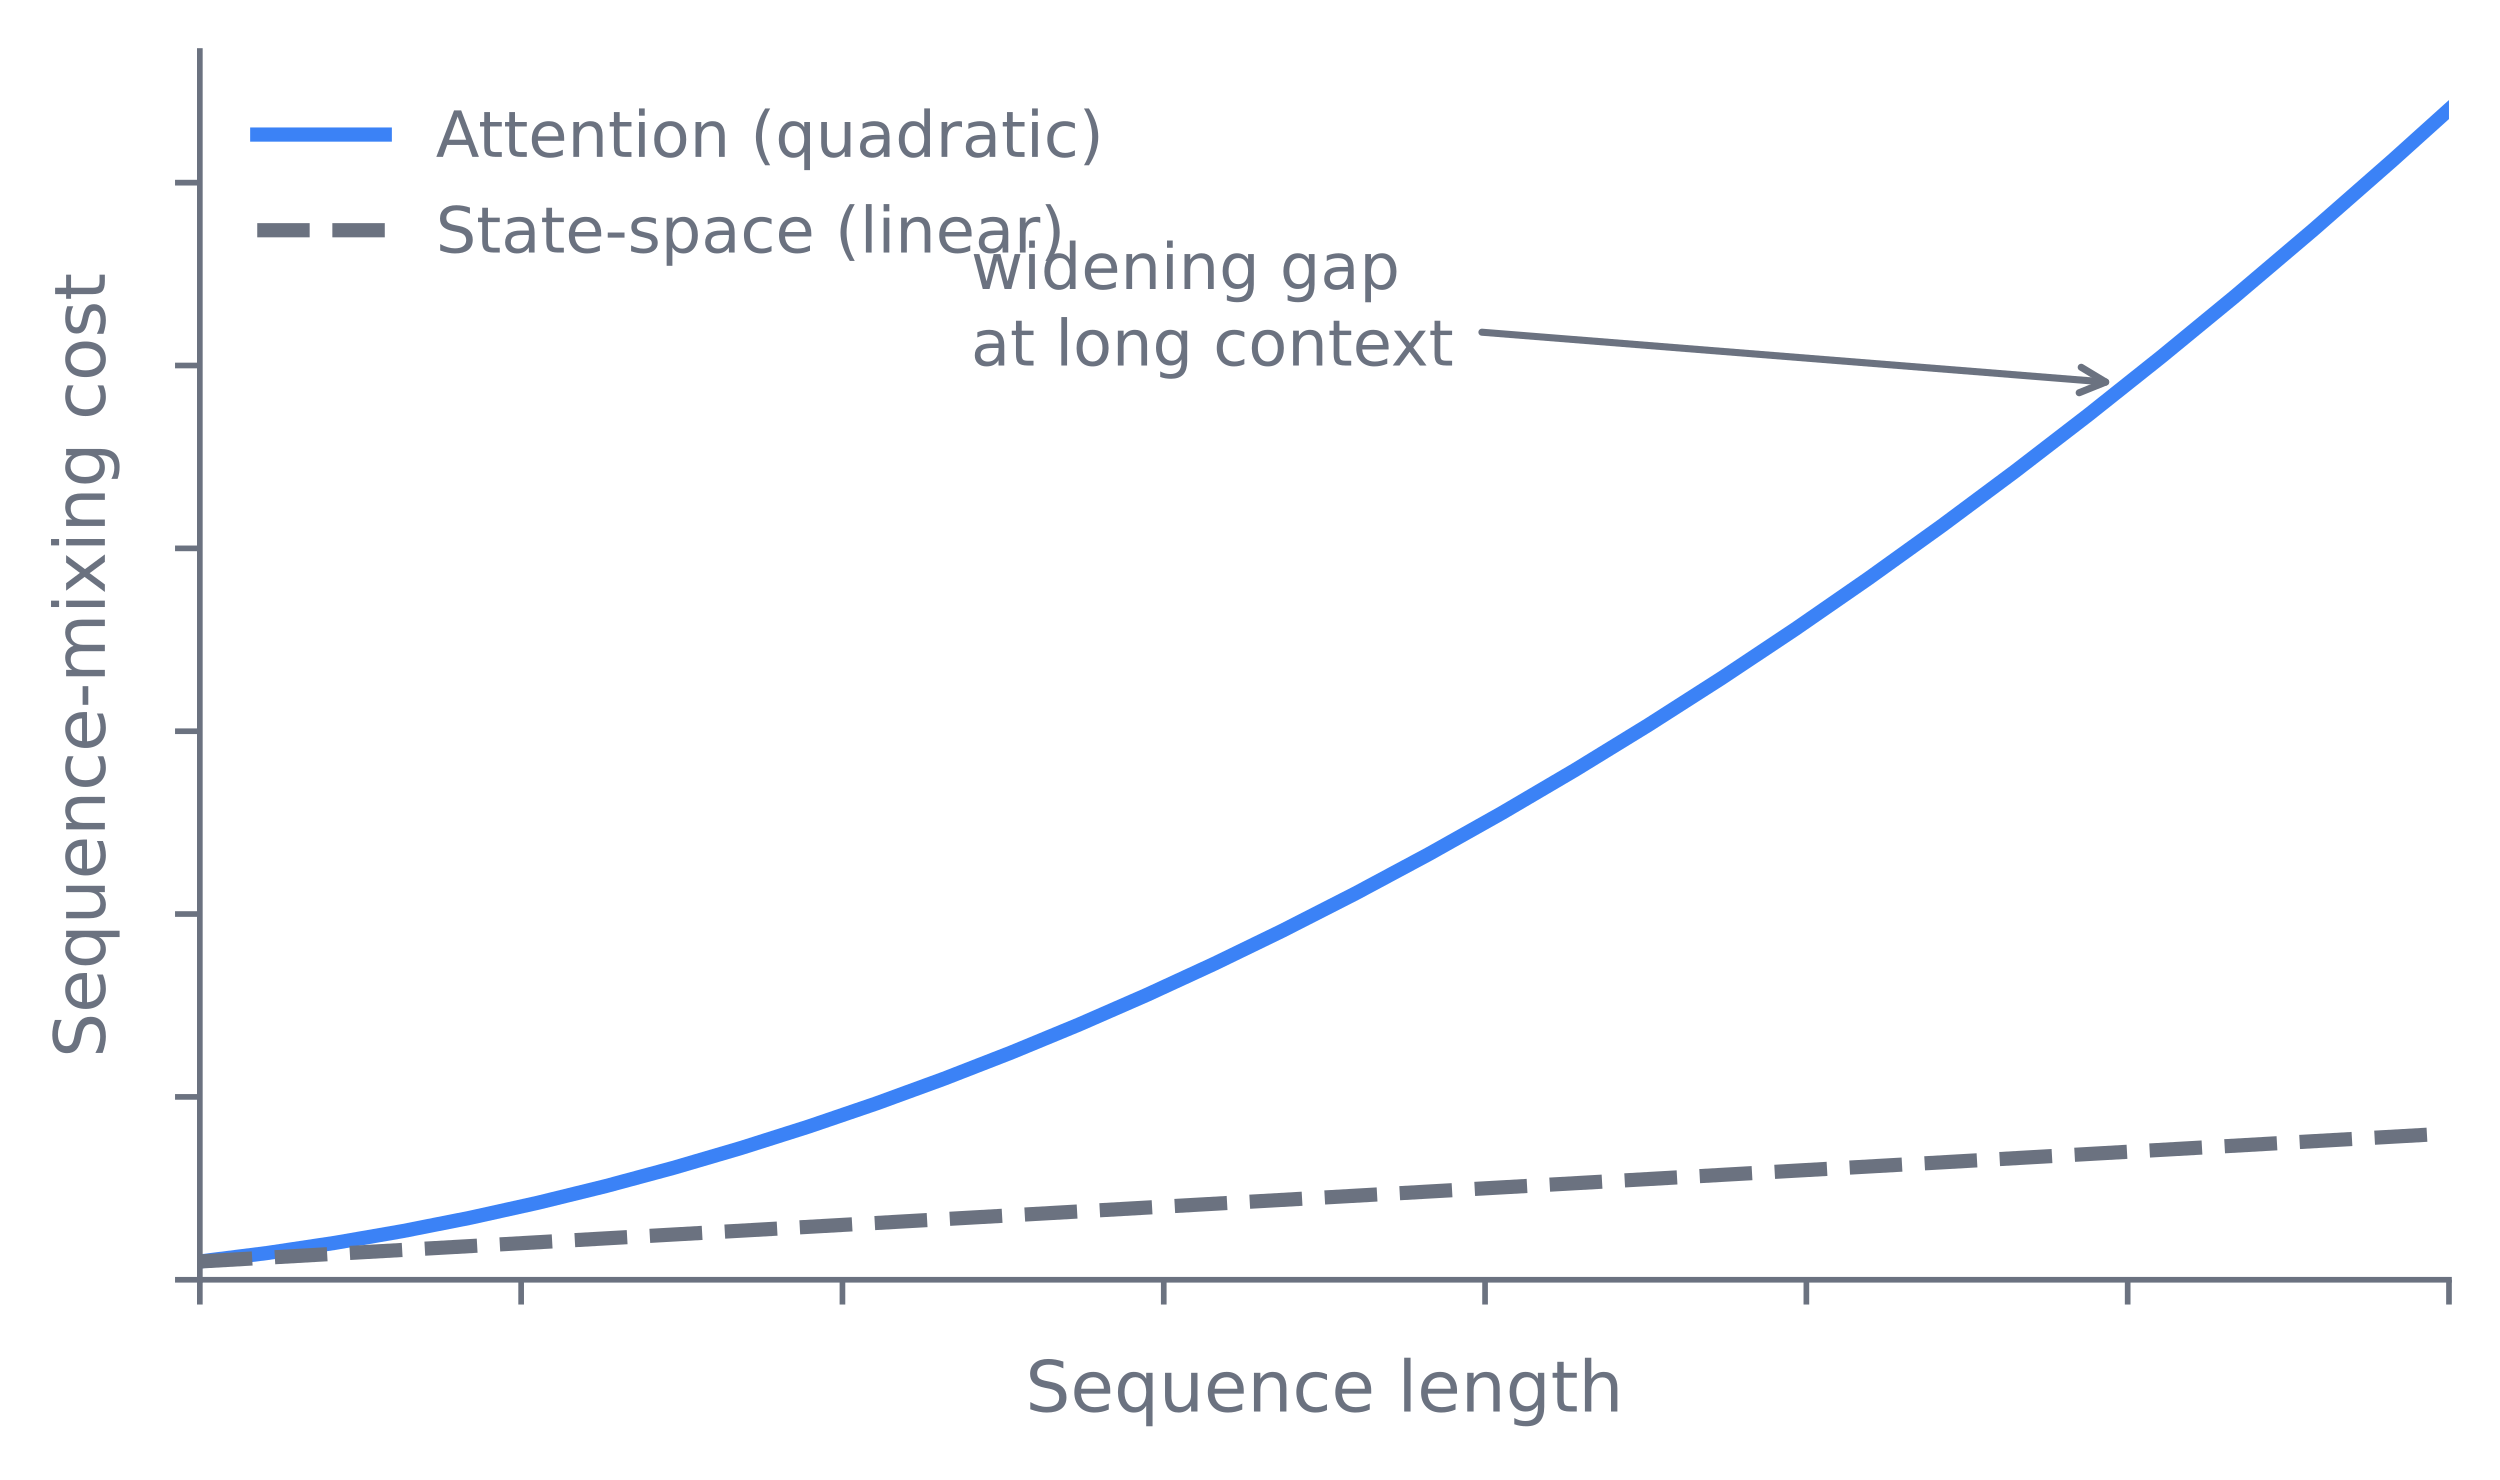
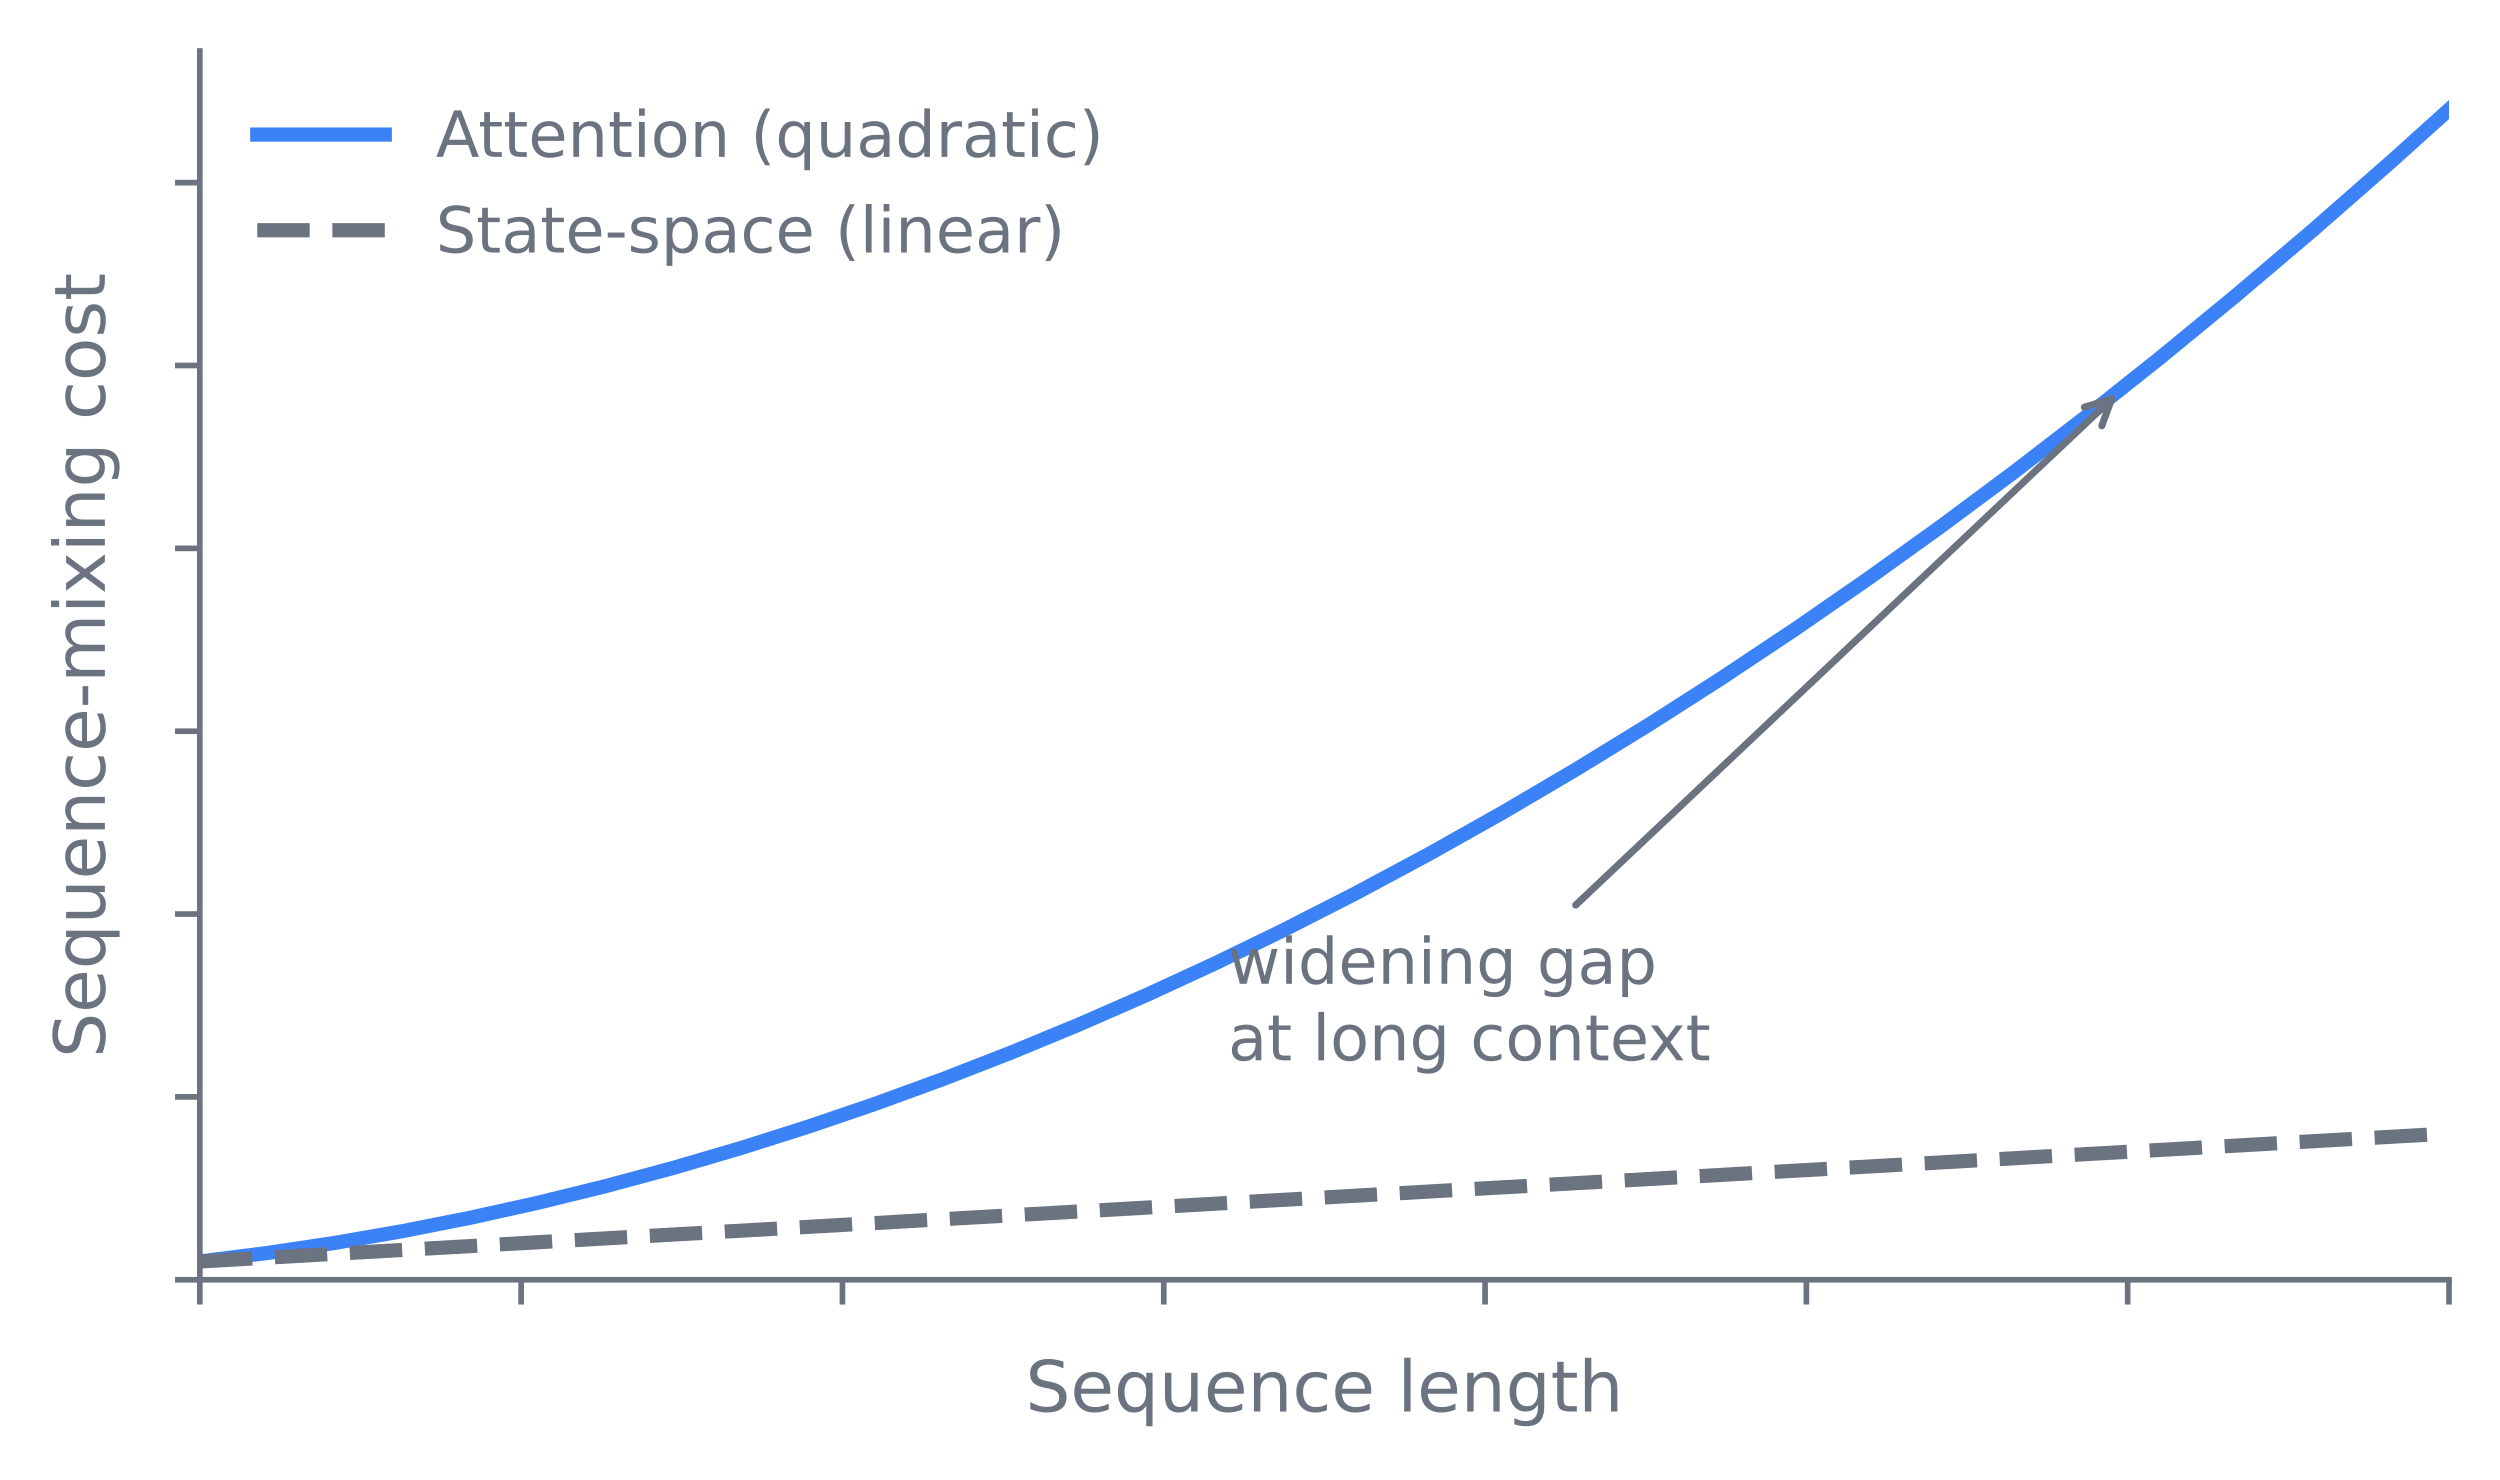
<svg xmlns="http://www.w3.org/2000/svg" xmlns:xlink="http://www.w3.org/1999/xlink" width="352.8pt" height="208.8pt" viewBox="0 0 352.8 208.8" version="1.1">
  <defs>
    <style type="text/css">*{stroke-linejoin: round; stroke-linecap: butt}</style>
  </defs>
  <g id="figure_1">
    <g id="patch_1">
-       <path d="M 0 208.8  L 352.8 208.8  L 352.8 0  L 0 0  L 0 208.8  z " style="fill: none" />
+       <path d="M 0 208.8 L 352.8 208.8 L 352.8 0 L 0 0 L 0 208.8 z " style="fill: none" />
    </g>
    <g id="axes_1">
      <g id="patch_2">
-         <path d="M 28.201 180.599  L 345.6 180.599  L 345.6 7.2  L 28.201 7.2  L 28.201 180.599  z " style="fill: none" />
+         <path d="M 28.201 180.599 L 345.6 180.599 L 345.6 7.2 L 28.201 7.2 L 28.201 180.599 z " style="fill: none" />
      </g>
      <g id="matplotlib.axis_1">
        <g id="xtick_1">
          <g id="line2d_1">
            <defs>
-               <path id="m7ccb821985" d="M 0 0  L 0 3.5  " style="stroke: #6b7280; stroke-width: 0.8" />
+               <path id="m7932ef081e" d="M 0 0 L 0 3.5 " style="stroke: #6b7280; stroke-width: 0.8" />
            </defs>
            <g>
-               <use xlink:href="#m7ccb821985" x="28.201" y="180.599" style="fill: #6b7280; stroke: #6b7280; stroke-width: 0.8" />
+               <use xlink:href="#m7932ef081e" x="28.201" y="180.599" style="fill: #6b7280; stroke: #6b7280; stroke-width: 0.8" />
            </g>
          </g>
        </g>
        <g id="xtick_2">
          <g id="line2d_2">
            <g>
-               <use xlink:href="#m7ccb821985" x="73.544" y="180.599" style="fill: #6b7280; stroke: #6b7280; stroke-width: 0.8" />
+               <use xlink:href="#m7932ef081e" x="73.544" y="180.599" style="fill: #6b7280; stroke: #6b7280; stroke-width: 0.8" />
            </g>
          </g>
        </g>
        <g id="xtick_3">
          <g id="line2d_3">
            <g>
-               <use xlink:href="#m7ccb821985" x="118.886" y="180.599" style="fill: #6b7280; stroke: #6b7280; stroke-width: 0.8" />
+               <use xlink:href="#m7932ef081e" x="118.886" y="180.599" style="fill: #6b7280; stroke: #6b7280; stroke-width: 0.8" />
            </g>
          </g>
        </g>
        <g id="xtick_4">
          <g id="line2d_4">
            <g>
-               <use xlink:href="#m7ccb821985" x="164.229" y="180.599" style="fill: #6b7280; stroke: #6b7280; stroke-width: 0.8" />
+               <use xlink:href="#m7932ef081e" x="164.229" y="180.599" style="fill: #6b7280; stroke: #6b7280; stroke-width: 0.8" />
            </g>
          </g>
        </g>
        <g id="xtick_5">
          <g id="line2d_5">
            <g>
-               <use xlink:href="#m7ccb821985" x="209.572" y="180.599" style="fill: #6b7280; stroke: #6b7280; stroke-width: 0.8" />
+               <use xlink:href="#m7932ef081e" x="209.572" y="180.599" style="fill: #6b7280; stroke: #6b7280; stroke-width: 0.8" />
            </g>
          </g>
        </g>
        <g id="xtick_6">
          <g id="line2d_6">
            <g>
-               <use xlink:href="#m7ccb821985" x="254.915" y="180.599" style="fill: #6b7280; stroke: #6b7280; stroke-width: 0.8" />
+               <use xlink:href="#m7932ef081e" x="254.915" y="180.599" style="fill: #6b7280; stroke: #6b7280; stroke-width: 0.8" />
            </g>
          </g>
        </g>
        <g id="xtick_7">
          <g id="line2d_7">
            <g>
-               <use xlink:href="#m7ccb821985" x="300.257" y="180.599" style="fill: #6b7280; stroke: #6b7280; stroke-width: 0.8" />
+               <use xlink:href="#m7932ef081e" x="300.257" y="180.599" style="fill: #6b7280; stroke: #6b7280; stroke-width: 0.8" />
            </g>
          </g>
        </g>
        <g id="xtick_8">
          <g id="line2d_8">
            <g>
-               <use xlink:href="#m7ccb821985" x="345.6" y="180.599" style="fill: #6b7280; stroke: #6b7280; stroke-width: 0.8" />
+               <use xlink:href="#m7932ef081e" x="345.6" y="180.599" style="fill: #6b7280; stroke: #6b7280; stroke-width: 0.8" />
            </g>
          </g>
        </g>
        <g id="text_1">
-           <g style="fill: #6b7280" transform="translate(144.709 199.1977) scale(0.1 -0.1)">
-             <defs>
-               <path id="DejaVuSans-36" d="M 3425 4513  L 3425 3897  Q 3066 4069 2747 4153  Q 2428 4238 2131 4238  Q 1616 4238 1336 4038  Q 1056 3838 1056 3469  Q 1056 3159 1242 3001  Q 1428 2844 1947 2747  L 2328 2669  Q 3034 2534 3370 2195  Q 3706 1856 3706 1288  Q 3706 609 3251 259  Q 2797 -91 1919 -91  Q 1588 -91 1214 -16  Q 841 59 441 206  L 441 856  Q 825 641 1194 531  Q 1563 422 1919 422  Q 2459 422 2753 634  Q 3047 847 3047 1241  Q 3047 1584 2836 1778  Q 2625 1972 2144 2069  L 1759 2144  Q 1053 2284 737 2584  Q 422 2884 422 3419  Q 422 4038 858 4394  Q 1294 4750 2059 4750  Q 2388 4750 2728 4690  Q 3069 4631 3425 4513  z " transform="scale(0.015625)" />
-               <path id="DejaVuSans-48" d="M 3597 1894  L 3597 1613  L 953 1613  Q 991 1019 1311 708  Q 1631 397 2203 397  Q 2534 397 2845 478  Q 3156 559 3463 722  L 3463 178  Q 3153 47 2828 -22  Q 2503 -91 2169 -91  Q 1331 -91 842 396  Q 353 884 353 1716  Q 353 2575 817 3079  Q 1281 3584 2069 3584  Q 2775 3584 3186 3129  Q 3597 2675 3597 1894  z M 3022 2063  Q 3016 2534 2758 2815  Q 2500 3097 2075 3097  Q 1594 3097 1305 2825  Q 1016 2553 972 2059  L 3022 2063  z " transform="scale(0.015625)" />
-               <path id="DejaVuSans-54" d="M 947 1747  Q 947 1113 1208 752  Q 1469 391 1925 391  Q 2381 391 2643 752  Q 2906 1113 2906 1747  Q 2906 2381 2643 2742  Q 2381 3103 1925 3103  Q 1469 3103 1208 2742  Q 947 2381 947 1747  z M 2906 525  Q 2725 213 2448 61  Q 2172 -91 1784 -91  Q 1150 -91 751 415  Q 353 922 353 1747  Q 353 2572 751 3078  Q 1150 3584 1784 3584  Q 2172 3584 2448 3432  Q 2725 3281 2906 2969  L 2906 3500  L 3481 3500  L 3481 -1331  L 2906 -1331  L 2906 525  z " transform="scale(0.015625)" />
-               <path id="DejaVuSans-58" d="M 544 1381  L 544 3500  L 1119 3500  L 1119 1403  Q 1119 906 1312 657  Q 1506 409 1894 409  Q 2359 409 2629 706  Q 2900 1003 2900 1516  L 2900 3500  L 3475 3500  L 3475 0  L 2900 0  L 2900 538  Q 2691 219 2414 64  Q 2138 -91 1772 -91  Q 1169 -91 856 284  Q 544 659 544 1381  z M 1991 3584  L 1991 3584  z " transform="scale(0.015625)" />
-               <path id="DejaVuSans-51" d="M 3513 2113  L 3513 0  L 2938 0  L 2938 2094  Q 2938 2591 2744 2837  Q 2550 3084 2163 3084  Q 1697 3084 1428 2787  Q 1159 2491 1159 1978  L 1159 0  L 581 0  L 581 3500  L 1159 3500  L 1159 2956  Q 1366 3272 1645 3428  Q 1925 3584 2291 3584  Q 2894 3584 3203 3211  Q 3513 2838 3513 2113  z " transform="scale(0.015625)" />
-               <path id="DejaVuSans-46" d="M 3122 3366  L 3122 2828  Q 2878 2963 2633 3030  Q 2388 3097 2138 3097  Q 1578 3097 1268 2742  Q 959 2388 959 1747  Q 959 1106 1268 751  Q 1578 397 2138 397  Q 2388 397 2633 464  Q 2878 531 3122 666  L 3122 134  Q 2881 22 2623 -34  Q 2366 -91 2075 -91  Q 1284 -91 818 406  Q 353 903 353 1747  Q 353 2603 823 3093  Q 1294 3584 2113 3584  Q 2378 3584 2631 3529  Q 2884 3475 3122 3366  z " transform="scale(0.015625)" />
-               <path id="DejaVuSans-3" transform="scale(0.015625)" />
-               <path id="DejaVuSans-4f" d="M 603 4863  L 1178 4863  L 1178 0  L 603 0  L 603 4863  z " transform="scale(0.015625)" />
-               <path id="DejaVuSans-4a" d="M 2906 1791  Q 2906 2416 2648 2759  Q 2391 3103 1925 3103  Q 1463 3103 1205 2759  Q 947 2416 947 1791  Q 947 1169 1205 825  Q 1463 481 1925 481  Q 2391 481 2648 825  Q 2906 1169 2906 1791  z M 3481 434  Q 3481 -459 3084 -895  Q 2688 -1331 1869 -1331  Q 1566 -1331 1297 -1286  Q 1028 -1241 775 -1147  L 775 -588  Q 1028 -725 1275 -790  Q 1522 -856 1778 -856  Q 2344 -856 2625 -561  Q 2906 -266 2906 331  L 2906 616  Q 2728 306 2450 153  Q 2172 0 1784 0  Q 1141 0 747 490  Q 353 981 353 1791  Q 353 2603 747 3093  Q 1141 3584 1784 3584  Q 2172 3584 2450 3431  Q 2728 3278 2906 2969  L 2906 3500  L 3481 3500  L 3481 434  z " transform="scale(0.015625)" />
-               <path id="DejaVuSans-57" d="M 1172 4494  L 1172 3500  L 2356 3500  L 2356 3053  L 1172 3053  L 1172 1153  Q 1172 725 1289 603  Q 1406 481 1766 481  L 2356 481  L 2356 0  L 1766 0  Q 1100 0 847 248  Q 594 497 594 1153  L 594 3053  L 172 3053  L 172 3500  L 594 3500  L 594 4494  L 1172 4494  z " transform="scale(0.015625)" />
-               <path id="DejaVuSans-4b" d="M 3513 2113  L 3513 0  L 2938 0  L 2938 2094  Q 2938 2591 2744 2837  Q 2550 3084 2163 3084  Q 1697 3084 1428 2787  Q 1159 2491 1159 1978  L 1159 0  L 581 0  L 581 4863  L 1159 4863  L 1159 2956  Q 1366 3272 1645 3428  Q 1925 3584 2291 3584  Q 2894 3584 3203 3211  Q 3513 2838 3513 2113  z " transform="scale(0.015625)" />
-             </defs>
-             <use xlink:href="#DejaVuSans-36" />
-             <use xlink:href="#DejaVuSans-48" transform="translate(63.48438 0)" />
-             <use xlink:href="#DejaVuSans-54" transform="translate(125.0156 0)" />
-             <use xlink:href="#DejaVuSans-58" transform="translate(188.5 0)" />
-             <use xlink:href="#DejaVuSans-48" transform="translate(251.875 0)" />
-             <use xlink:href="#DejaVuSans-51" transform="translate(313.4062 0)" />
-             <use xlink:href="#DejaVuSans-46" transform="translate(376.7812 0)" />
-             <use xlink:href="#DejaVuSans-48" transform="translate(431.7656 0)" />
-             <use xlink:href="#DejaVuSans-3" transform="translate(493.2969 0)" />
-             <use xlink:href="#DejaVuSans-4f" transform="translate(525.0781 0)" />
-             <use xlink:href="#DejaVuSans-48" transform="translate(552.8594 0)" />
-             <use xlink:href="#DejaVuSans-51" transform="translate(614.3906 0)" />
-             <use xlink:href="#DejaVuSans-4a" transform="translate(677.7656 0)" />
-             <use xlink:href="#DejaVuSans-57" transform="translate(741.25 0)" />
-             <use xlink:href="#DejaVuSans-4b" transform="translate(780.4531 0)" />
-           </g>
+           <text style="font-size: 10px; font-family: 'DejaVu Sans', 'Bitstream Vera Sans', 'Computer Modern Sans Serif', 'Lucida Grande', 'Verdana', 'Geneva', 'Lucid', 'Arial', 'Helvetica', 'Avant Garde', sans-serif; text-anchor: middle; fill: #6b7280" x="186.9" y="199.198" transform="rotate(-0 186.9004 199.1977)">Sequence length</text>
        </g>
      </g>
      <g id="matplotlib.axis_2">
        <g id="ytick_1">
          <g id="line2d_9">
            <defs>
-               <path id="md7486929c5" d="M 0 0  L -3.5 0  " style="stroke: #6b7280; stroke-width: 0.8" />
+               <path id="mbbc7bc3b9c" d="M 0 0 L -3.5 0 " style="stroke: #6b7280; stroke-width: 0.8" />
            </defs>
            <g>
-               <use xlink:href="#md7486929c5" x="28.201" y="180.599" style="fill: #6b7280; stroke: #6b7280; stroke-width: 0.8" />
+               <use xlink:href="#mbbc7bc3b9c" x="28.201" y="180.599" style="fill: #6b7280; stroke: #6b7280; stroke-width: 0.8" />
            </g>
          </g>
        </g>
        <g id="ytick_2">
          <g id="line2d_10">
            <g>
-               <use xlink:href="#md7486929c5" x="28.201" y="154.796" style="fill: #6b7280; stroke: #6b7280; stroke-width: 0.8" />
+               <use xlink:href="#mbbc7bc3b9c" x="28.201" y="154.796" style="fill: #6b7280; stroke: #6b7280; stroke-width: 0.8" />
            </g>
          </g>
        </g>
        <g id="ytick_3">
          <g id="line2d_11">
            <g>
-               <use xlink:href="#md7486929c5" x="28.201" y="128.992" style="fill: #6b7280; stroke: #6b7280; stroke-width: 0.8" />
+               <use xlink:href="#mbbc7bc3b9c" x="28.201" y="128.992" style="fill: #6b7280; stroke: #6b7280; stroke-width: 0.8" />
            </g>
          </g>
        </g>
        <g id="ytick_4">
          <g id="line2d_12">
            <g>
-               <use xlink:href="#md7486929c5" x="28.201" y="103.189" style="fill: #6b7280; stroke: #6b7280; stroke-width: 0.8" />
+               <use xlink:href="#mbbc7bc3b9c" x="28.201" y="103.189" style="fill: #6b7280; stroke: #6b7280; stroke-width: 0.8" />
            </g>
          </g>
        </g>
        <g id="ytick_5">
          <g id="line2d_13">
            <g>
-               <use xlink:href="#md7486929c5" x="28.201" y="77.385" style="fill: #6b7280; stroke: #6b7280; stroke-width: 0.8" />
+               <use xlink:href="#mbbc7bc3b9c" x="28.201" y="77.385" style="fill: #6b7280; stroke: #6b7280; stroke-width: 0.8" />
            </g>
          </g>
        </g>
        <g id="ytick_6">
          <g id="line2d_14">
            <g>
-               <use xlink:href="#md7486929c5" x="28.201" y="51.582" style="fill: #6b7280; stroke: #6b7280; stroke-width: 0.8" />
+               <use xlink:href="#mbbc7bc3b9c" x="28.201" y="51.582" style="fill: #6b7280; stroke: #6b7280; stroke-width: 0.8" />
            </g>
          </g>
        </g>
        <g id="ytick_7">
          <g id="line2d_15">
            <g>
-               <use xlink:href="#md7486929c5" x="28.201" y="25.778" style="fill: #6b7280; stroke: #6b7280; stroke-width: 0.8" />
+               <use xlink:href="#mbbc7bc3b9c" x="28.201" y="25.778" style="fill: #6b7280; stroke: #6b7280; stroke-width: 0.8" />
            </g>
          </g>
        </g>
        <g id="text_2">
-           <g style="fill: #6b7280" transform="translate(14.79844 149.2816) rotate(-90) scale(0.1 -0.1)">
-             <defs>
-               <path id="DejaVuSans-10" d="M 313 2009  L 1997 2009  L 1997 1497  L 313 1497  L 313 2009  z " transform="scale(0.015625)" />
-               <path id="DejaVuSans-50" d="M 3328 2828  Q 3544 3216 3844 3400  Q 4144 3584 4550 3584  Q 5097 3584 5394 3201  Q 5691 2819 5691 2113  L 5691 0  L 5113 0  L 5113 2094  Q 5113 2597 4934 2840  Q 4756 3084 4391 3084  Q 3944 3084 3684 2787  Q 3425 2491 3425 1978  L 3425 0  L 2847 0  L 2847 2094  Q 2847 2600 2669 2842  Q 2491 3084 2119 3084  Q 1678 3084 1418 2786  Q 1159 2488 1159 1978  L 1159 0  L 581 0  L 581 3500  L 1159 3500  L 1159 2956  Q 1356 3278 1631 3431  Q 1906 3584 2284 3584  Q 2666 3584 2933 3390  Q 3200 3197 3328 2828  z " transform="scale(0.015625)" />
-               <path id="DejaVuSans-4c" d="M 603 3500  L 1178 3500  L 1178 0  L 603 0  L 603 3500  z M 603 4863  L 1178 4863  L 1178 4134  L 603 4134  L 603 4863  z " transform="scale(0.015625)" />
-               <path id="DejaVuSans-5b" d="M 3513 3500  L 2247 1797  L 3578 0  L 2900 0  L 1881 1375  L 863 0  L 184 0  L 1544 1831  L 300 3500  L 978 3500  L 1906 2253  L 2834 3500  L 3513 3500  z " transform="scale(0.015625)" />
-               <path id="DejaVuSans-52" d="M 1959 3097  Q 1497 3097 1228 2736  Q 959 2375 959 1747  Q 959 1119 1226 758  Q 1494 397 1959 397  Q 2419 397 2687 759  Q 2956 1122 2956 1747  Q 2956 2369 2687 2733  Q 2419 3097 1959 3097  z M 1959 3584  Q 2709 3584 3137 3096  Q 3566 2609 3566 1747  Q 3566 888 3137 398  Q 2709 -91 1959 -91  Q 1206 -91 779 398  Q 353 888 353 1747  Q 353 2609 779 3096  Q 1206 3584 1959 3584  z " transform="scale(0.015625)" />
-               <path id="DejaVuSans-56" d="M 2834 3397  L 2834 2853  Q 2591 2978 2328 3040  Q 2066 3103 1784 3103  Q 1356 3103 1142 2972  Q 928 2841 928 2578  Q 928 2378 1081 2264  Q 1234 2150 1697 2047  L 1894 2003  Q 2506 1872 2764 1633  Q 3022 1394 3022 966  Q 3022 478 2636 193  Q 2250 -91 1575 -91  Q 1294 -91 989 -36  Q 684 19 347 128  L 347 722  Q 666 556 975 473  Q 1284 391 1588 391  Q 1994 391 2212 530  Q 2431 669 2431 922  Q 2431 1156 2273 1281  Q 2116 1406 1581 1522  L 1381 1569  Q 847 1681 609 1914  Q 372 2147 372 2553  Q 372 3047 722 3315  Q 1072 3584 1716 3584  Q 2034 3584 2315 3537  Q 2597 3491 2834 3397  z " transform="scale(0.015625)" />
-             </defs>
-             <use xlink:href="#DejaVuSans-36" />
-             <use xlink:href="#DejaVuSans-48" transform="translate(63.48438 0)" />
-             <use xlink:href="#DejaVuSans-54" transform="translate(125.0156 0)" />
-             <use xlink:href="#DejaVuSans-58" transform="translate(188.5 0)" />
-             <use xlink:href="#DejaVuSans-48" transform="translate(251.875 0)" />
-             <use xlink:href="#DejaVuSans-51" transform="translate(313.4062 0)" />
-             <use xlink:href="#DejaVuSans-46" transform="translate(376.7812 0)" />
-             <use xlink:href="#DejaVuSans-48" transform="translate(431.7656 0)" />
-             <use xlink:href="#DejaVuSans-10" transform="translate(493.2969 0)" />
-             <use xlink:href="#DejaVuSans-50" transform="translate(529.375 0)" />
-             <use xlink:href="#DejaVuSans-4c" transform="translate(626.7812 0)" />
-             <use xlink:href="#DejaVuSans-5b" transform="translate(654.5625 0)" />
-             <use xlink:href="#DejaVuSans-4c" transform="translate(713.75 0)" />
-             <use xlink:href="#DejaVuSans-51" transform="translate(741.5312 0)" />
-             <use xlink:href="#DejaVuSans-4a" transform="translate(804.9062 0)" />
-             <use xlink:href="#DejaVuSans-3" transform="translate(868.3906 0)" />
-             <use xlink:href="#DejaVuSans-46" transform="translate(900.1719 0)" />
-             <use xlink:href="#DejaVuSans-52" transform="translate(955.1562 0)" />
-             <use xlink:href="#DejaVuSans-56" transform="translate(1016.344 0)" />
-             <use xlink:href="#DejaVuSans-57" transform="translate(1068.438 0)" />
-           </g>
+           <text style="font-size: 10px; font-family: 'DejaVu Sans', 'Bitstream Vera Sans', 'Computer Modern Sans Serif', 'Lucida Grande', 'Verdana', 'Geneva', 'Lucid', 'Arial', 'Helvetica', 'Avant Garde', sans-serif; text-anchor: middle; fill: #6b7280" x="14.798" y="93.9" transform="rotate(-90 14.79844 93.89961)">Sequence-mixing cost</text>
        </g>
      </g>
      <g id="line2d_16">
-         <path d="M 28.201 178.019  L 37.747 176.818  L 47.292 175.388  L 56.838 173.73  L 66.384 171.843  L 75.93 169.727  L 85.476 167.383  L 95.022 164.81  L 104.568 162.008  L 114.113 158.977  L 123.659 155.718  L 133.205 152.23  L 142.751 148.513  L 152.297 144.567  L 161.843 140.393  L 171.388 135.99  L 180.934 131.358  L 191.276 126.082  L 201.617 120.538  L 211.958 114.725  L 222.3 108.644  L 232.641 102.295  L 242.982 95.677  L 253.324 88.79  L 263.665 81.635  L 274.006 74.212  L 284.348 66.52  L 294.689 58.56  L 305.03 50.331  L 315.372 41.834  L 326.508 32.383  L 337.645 22.621  L 345.6 15.457  L 345.6 15.457  " clip-path="url(#pf7f70d5f2a)" style="fill: none; stroke: #3b82f6; stroke-width: 2; stroke-linecap: square" />
+         <path d="M 28.201 178.019 L 37.747 176.818 L 47.292 175.388 L 56.838 173.73 L 66.384 171.843 L 75.93 169.727 L 85.476 167.383 L 95.022 164.81 L 104.568 162.008 L 114.113 158.977 L 123.659 155.718 L 133.205 152.23 L 142.751 148.513 L 152.297 144.567 L 161.843 140.393 L 171.388 135.99 L 180.934 131.358 L 191.276 126.082 L 201.617 120.538 L 211.958 114.725 L 222.3 108.644 L 232.641 102.295 L 242.982 95.677 L 253.324 88.79 L 263.665 81.635 L 274.006 74.212 L 284.348 66.52 L 294.689 58.56 L 305.03 50.331 L 315.372 41.834 L 326.508 32.383 L 337.645 22.621 L 345.6 15.457 L 345.6 15.457 " clip-path="url(#p7f568ab4af)" style="fill: none; stroke: #3b82f6; stroke-width: 2; stroke-linecap: square" />
      </g>
      <g id="line2d_17">
-         <path d="M 28.201 178.019  L 345.6 159.956  L 345.6 159.956  " clip-path="url(#pf7f70d5f2a)" style="fill: none; stroke-dasharray: 7.4,3.2; stroke-dashoffset: 0; stroke: #6b7280; stroke-width: 2" />
+         <path d="M 28.201 178.019 L 345.6 159.956 L 345.6 159.956 " clip-path="url(#p7f568ab4af)" style="fill: none; stroke-dasharray: 7.4,3.2; stroke-dashoffset: 0; stroke: #6b7280; stroke-width: 2" />
      </g>
      <g id="patch_3">
-         <path d="M 28.201 180.599  L 28.201 7.2  " style="fill: none; stroke: #6b7280; stroke-width: 0.8; stroke-linejoin: miter; stroke-linecap: square" />
+         <path d="M 28.201 180.599 L 28.201 7.2 " style="fill: none; stroke: #6b7280; stroke-width: 0.8; stroke-linejoin: miter; stroke-linecap: square" />
      </g>
      <g id="patch_4">
-         <path d="M 28.201 180.599  L 345.6 180.599  " style="fill: none; stroke: #6b7280; stroke-width: 0.8; stroke-linejoin: miter; stroke-linecap: square" />
+         <path d="M 28.201 180.599 L 345.6 180.599 " style="fill: none; stroke: #6b7280; stroke-width: 0.8; stroke-linejoin: miter; stroke-linecap: square" />
      </g>
      <g id="patch_5">
-         <path d="M 209.131 46.882  Q 253.697 50.443 297.149 53.914  " style="fill: none; stroke: #6b7280; stroke-linecap: round" />
-         <path d="M 293.704 51.833  L 297.149 53.914  L 293.417 55.422  " style="fill: none; stroke: #6b7280; stroke-linecap: round" />
+         <path d="M 222.364 127.721 Q 260.584 91.627 297.992 56.301 " style="fill: none; stroke: #6b7280; stroke-linecap: round" />
+         <path d="M 294.139 57.465 L 297.992 56.301 L 296.61 60.082 " style="fill: none; stroke: #6b7280; stroke-linecap: round" />
      </g>
      <g id="text_3">
-         <g style="fill: #6b7280" transform="translate(137.0234 40.77948) scale(0.09 -0.09)">
-           <defs>
-             <path id="DejaVuSans-5a" d="M 269 3500  L 844 3500  L 1563 769  L 2278 3500  L 2956 3500  L 3675 769  L 4391 3500  L 4966 3500  L 4050 0  L 3372 0  L 2619 2869  L 1863 0  L 1184 0  L 269 3500  z " transform="scale(0.015625)" />
-             <path id="DejaVuSans-47" d="M 2906 2969  L 2906 4863  L 3481 4863  L 3481 0  L 2906 0  L 2906 525  Q 2725 213 2448 61  Q 2172 -91 1784 -91  Q 1150 -91 751 415  Q 353 922 353 1747  Q 353 2572 751 3078  Q 1150 3584 1784 3584  Q 2172 3584 2448 3432  Q 2725 3281 2906 2969  z M 947 1747  Q 947 1113 1208 752  Q 1469 391 1925 391  Q 2381 391 2643 752  Q 2906 1113 2906 1747  Q 2906 2381 2643 2742  Q 2381 3103 1925 3103  Q 1469 3103 1208 2742  Q 947 2381 947 1747  z " transform="scale(0.015625)" />
-             <path id="DejaVuSans-44" d="M 2194 1759  Q 1497 1759 1228 1600  Q 959 1441 959 1056  Q 959 750 1161 570  Q 1363 391 1709 391  Q 2188 391 2477 730  Q 2766 1069 2766 1631  L 2766 1759  L 2194 1759  z M 3341 1997  L 3341 0  L 2766 0  L 2766 531  Q 2569 213 2275 61  Q 1981 -91 1556 -91  Q 1019 -91 701 211  Q 384 513 384 1019  Q 384 1609 779 1909  Q 1175 2209 1959 2209  L 2766 2209  L 2766 2266  Q 2766 2663 2505 2880  Q 2244 3097 1772 3097  Q 1472 3097 1187 3025  Q 903 2953 641 2809  L 641 3341  Q 956 3463 1253 3523  Q 1550 3584 1831 3584  Q 2591 3584 2966 3190  Q 3341 2797 3341 1997  z " transform="scale(0.015625)" />
-             <path id="DejaVuSans-53" d="M 1159 525  L 1159 -1331  L 581 -1331  L 581 3500  L 1159 3500  L 1159 2969  Q 1341 3281 1617 3432  Q 1894 3584 2278 3584  Q 2916 3584 3314 3078  Q 3713 2572 3713 1747  Q 3713 922 3314 415  Q 2916 -91 2278 -91  Q 1894 -91 1617 61  Q 1341 213 1159 525  z M 3116 1747  Q 3116 2381 2855 2742  Q 2594 3103 2138 3103  Q 1681 3103 1420 2742  Q 1159 2381 1159 1747  Q 1159 1113 1420 752  Q 1681 391 2138 391  Q 2594 391 2855 752  Q 3116 1113 3116 1747  z " transform="scale(0.015625)" />
-           </defs>
-           <use xlink:href="#DejaVuSans-5a" />
-           <use xlink:href="#DejaVuSans-4c" transform="translate(81.78125 0)" />
-           <use xlink:href="#DejaVuSans-47" transform="translate(109.5625 0)" />
-           <use xlink:href="#DejaVuSans-48" transform="translate(173.0469 0)" />
-           <use xlink:href="#DejaVuSans-51" transform="translate(234.5781 0)" />
-           <use xlink:href="#DejaVuSans-4c" transform="translate(297.9531 0)" />
-           <use xlink:href="#DejaVuSans-51" transform="translate(325.7344 0)" />
-           <use xlink:href="#DejaVuSans-4a" transform="translate(389.1094 0)" />
-           <use xlink:href="#DejaVuSans-3" transform="translate(452.5938 0)" />
-           <use xlink:href="#DejaVuSans-4a" transform="translate(484.375 0)" />
-           <use xlink:href="#DejaVuSans-44" transform="translate(547.8594 0)" />
-           <use xlink:href="#DejaVuSans-53" transform="translate(609.1406 0)" />
-         </g>
-         <g style="fill: #6b7280" transform="translate(137.0234 51.58194) scale(0.09 -0.09)">
-           <use xlink:href="#DejaVuSans-44" />
-           <use xlink:href="#DejaVuSans-57" transform="translate(61.28125 0)" />
-           <use xlink:href="#DejaVuSans-3" transform="translate(100.4844 0)" />
-           <use xlink:href="#DejaVuSans-4f" transform="translate(132.2656 0)" />
-           <use xlink:href="#DejaVuSans-52" transform="translate(160.0469 0)" />
-           <use xlink:href="#DejaVuSans-51" transform="translate(221.2344 0)" />
-           <use xlink:href="#DejaVuSans-4a" transform="translate(284.6094 0)" />
-           <use xlink:href="#DejaVuSans-3" transform="translate(348.0938 0)" />
-           <use xlink:href="#DejaVuSans-46" transform="translate(379.875 0)" />
-           <use xlink:href="#DejaVuSans-52" transform="translate(434.8594 0)" />
-           <use xlink:href="#DejaVuSans-51" transform="translate(496.0469 0)" />
-           <use xlink:href="#DejaVuSans-57" transform="translate(559.4219 0)" />
-           <use xlink:href="#DejaVuSans-48" transform="translate(598.625 0)" />
-           <use xlink:href="#DejaVuSans-5b" transform="translate(658.4062 0)" />
-           <use xlink:href="#DejaVuSans-57" transform="translate(717.5938 0)" />
-         </g>
+         <text style="font-size: 9px; font-family: 'DejaVu Sans', 'Bitstream Vera Sans', 'Computer Modern Sans Serif', 'Lucida Grande', 'Verdana', 'Geneva', 'Lucid', 'Arial', 'Helvetica', 'Avant Garde', sans-serif; fill: #6b7280" transform="translate(173.2976 138.8326)">widening gap</text>
+         <text style="font-size: 9px; font-family: 'DejaVu Sans', 'Bitstream Vera Sans', 'Computer Modern Sans Serif', 'Lucida Grande', 'Verdana', 'Geneva', 'Lucid', 'Arial', 'Helvetica', 'Avant Garde', sans-serif; fill: #6b7280" transform="translate(173.2976 149.6351)">at long context</text>
      </g>
      <g id="legend_1">
        <g id="line2d_18">
-           <path d="M 36.301 18.989  L 45.301 18.989  L 54.301 18.989  " style="fill: none; stroke: #3b82f6; stroke-width: 2; stroke-linecap: square" />
+           <path d="M 36.301 18.989 L 45.301 18.989 L 54.301 18.989 " style="fill: none; stroke: #3b82f6; stroke-width: 2; stroke-linecap: square" />
        </g>
        <g id="text_4">
-           <g style="fill: #6b7280" transform="translate(61.50078 22.13859) scale(0.09 -0.09)">
-             <defs>
-               <path id="DejaVuSans-24" d="M 2188 4044  L 1331 1722  L 3047 1722  L 2188 4044  z M 1831 4666  L 2547 4666  L 4325 0  L 3669 0  L 3244 1197  L 1141 1197  L 716 0  L 50 0  L 1831 4666  z " transform="scale(0.015625)" />
-               <path id="DejaVuSans-b" d="M 1984 4856  Q 1566 4138 1362 3434  Q 1159 2731 1159 2009  Q 1159 1288 1364 580  Q 1569 -128 1984 -844  L 1484 -844  Q 1016 -109 783 600  Q 550 1309 550 2009  Q 550 2706 781 3412  Q 1013 4119 1484 4856  L 1984 4856  z " transform="scale(0.015625)" />
-               <path id="DejaVuSans-55" d="M 2631 2963  Q 2534 3019 2420 3045  Q 2306 3072 2169 3072  Q 1681 3072 1420 2755  Q 1159 2438 1159 1844  L 1159 0  L 581 0  L 581 3500  L 1159 3500  L 1159 2956  Q 1341 3275 1631 3429  Q 1922 3584 2338 3584  Q 2397 3584 2469 3576  Q 2541 3569 2628 3553  L 2631 2963  z " transform="scale(0.015625)" />
-               <path id="DejaVuSans-c" d="M 513 4856  L 1013 4856  Q 1481 4119 1714 3412  Q 1947 2706 1947 2009  Q 1947 1309 1714 600  Q 1481 -109 1013 -844  L 513 -844  Q 928 -128 1133 580  Q 1338 1288 1338 2009  Q 1338 2731 1133 3434  Q 928 4138 513 4856  z " transform="scale(0.015625)" />
-             </defs>
-             <use xlink:href="#DejaVuSans-24" />
-             <use xlink:href="#DejaVuSans-57" transform="translate(66.65625 0)" />
-             <use xlink:href="#DejaVuSans-57" transform="translate(105.8594 0)" />
-             <use xlink:href="#DejaVuSans-48" transform="translate(145.0625 0)" />
-             <use xlink:href="#DejaVuSans-51" transform="translate(206.5938 0)" />
-             <use xlink:href="#DejaVuSans-57" transform="translate(269.9688 0)" />
-             <use xlink:href="#DejaVuSans-4c" transform="translate(309.1719 0)" />
-             <use xlink:href="#DejaVuSans-52" transform="translate(336.9531 0)" />
-             <use xlink:href="#DejaVuSans-51" transform="translate(398.1406 0)" />
-             <use xlink:href="#DejaVuSans-3" transform="translate(461.5156 0)" />
-             <use xlink:href="#DejaVuSans-b" transform="translate(493.2969 0)" />
-             <use xlink:href="#DejaVuSans-54" transform="translate(532.3125 0)" />
-             <use xlink:href="#DejaVuSans-58" transform="translate(595.7969 0)" />
-             <use xlink:href="#DejaVuSans-44" transform="translate(659.1719 0)" />
-             <use xlink:href="#DejaVuSans-47" transform="translate(720.4531 0)" />
-             <use xlink:href="#DejaVuSans-55" transform="translate(783.9375 0)" />
-             <use xlink:href="#DejaVuSans-44" transform="translate(825.0469 0)" />
-             <use xlink:href="#DejaVuSans-57" transform="translate(886.3281 0)" />
-             <use xlink:href="#DejaVuSans-4c" transform="translate(925.5312 0)" />
-             <use xlink:href="#DejaVuSans-46" transform="translate(953.3125 0)" />
-             <use xlink:href="#DejaVuSans-c" transform="translate(1008.297 0)" />
-           </g>
+           <text style="font-size: 9px; font-family: 'DejaVu Sans', 'Bitstream Vera Sans', 'Computer Modern Sans Serif', 'Lucida Grande', 'Verdana', 'Geneva', 'Lucid', 'Arial', 'Helvetica', 'Avant Garde', sans-serif; text-anchor: start; fill: #6b7280" x="61.501" y="22.139" transform="rotate(-0 61.50078 22.13859)">Attention (quadratic)</text>
        </g>
        <g id="line2d_19">
-           <path d="M 36.301 32.489  L 45.301 32.489  L 54.301 32.489  " style="fill: none; stroke-dasharray: 7.4,3.2; stroke-dashoffset: 0; stroke: #6b7280; stroke-width: 2" />
+           <path d="M 36.301 32.489 L 45.301 32.489 L 54.301 32.489 " style="fill: none; stroke-dasharray: 7.4,3.2; stroke-dashoffset: 0; stroke: #6b7280; stroke-width: 2" />
        </g>
        <g id="text_5">
-           <g style="fill: #6b7280" transform="translate(61.50078 35.6393) scale(0.09 -0.09)">
-             <use xlink:href="#DejaVuSans-36" />
-             <use xlink:href="#DejaVuSans-57" transform="translate(63.48438 0)" />
-             <use xlink:href="#DejaVuSans-44" transform="translate(102.6875 0)" />
-             <use xlink:href="#DejaVuSans-57" transform="translate(163.9688 0)" />
-             <use xlink:href="#DejaVuSans-48" transform="translate(203.1719 0)" />
-             <use xlink:href="#DejaVuSans-10" transform="translate(264.7031 0)" />
-             <use xlink:href="#DejaVuSans-56" transform="translate(300.7812 0)" />
-             <use xlink:href="#DejaVuSans-53" transform="translate(352.875 0)" />
-             <use xlink:href="#DejaVuSans-44" transform="translate(416.3594 0)" />
-             <use xlink:href="#DejaVuSans-46" transform="translate(477.6406 0)" />
-             <use xlink:href="#DejaVuSans-48" transform="translate(532.625 0)" />
-             <use xlink:href="#DejaVuSans-3" transform="translate(594.1562 0)" />
-             <use xlink:href="#DejaVuSans-b" transform="translate(625.9375 0)" />
-             <use xlink:href="#DejaVuSans-4f" transform="translate(664.9531 0)" />
-             <use xlink:href="#DejaVuSans-4c" transform="translate(692.7344 0)" />
-             <use xlink:href="#DejaVuSans-51" transform="translate(720.5156 0)" />
-             <use xlink:href="#DejaVuSans-48" transform="translate(783.8906 0)" />
-             <use xlink:href="#DejaVuSans-44" transform="translate(845.4219 0)" />
-             <use xlink:href="#DejaVuSans-55" transform="translate(906.7031 0)" />
-             <use xlink:href="#DejaVuSans-c" transform="translate(947.8125 0)" />
-           </g>
+           <text style="font-size: 9px; font-family: 'DejaVu Sans', 'Bitstream Vera Sans', 'Computer Modern Sans Serif', 'Lucida Grande', 'Verdana', 'Geneva', 'Lucid', 'Arial', 'Helvetica', 'Avant Garde', sans-serif; text-anchor: start; fill: #6b7280" x="61.501" y="35.639" transform="rotate(-0 61.50078 35.6393)">State-space (linear)</text>
        </g>
      </g>
    </g>
  </g>
  <defs>
-     <clipPath id="pf7f70d5f2a">
+     <clipPath id="p7f568ab4af">
      <rect x="28.201" y="7.2" width="317.399" height="173.399" />
    </clipPath>
  </defs>
</svg>
